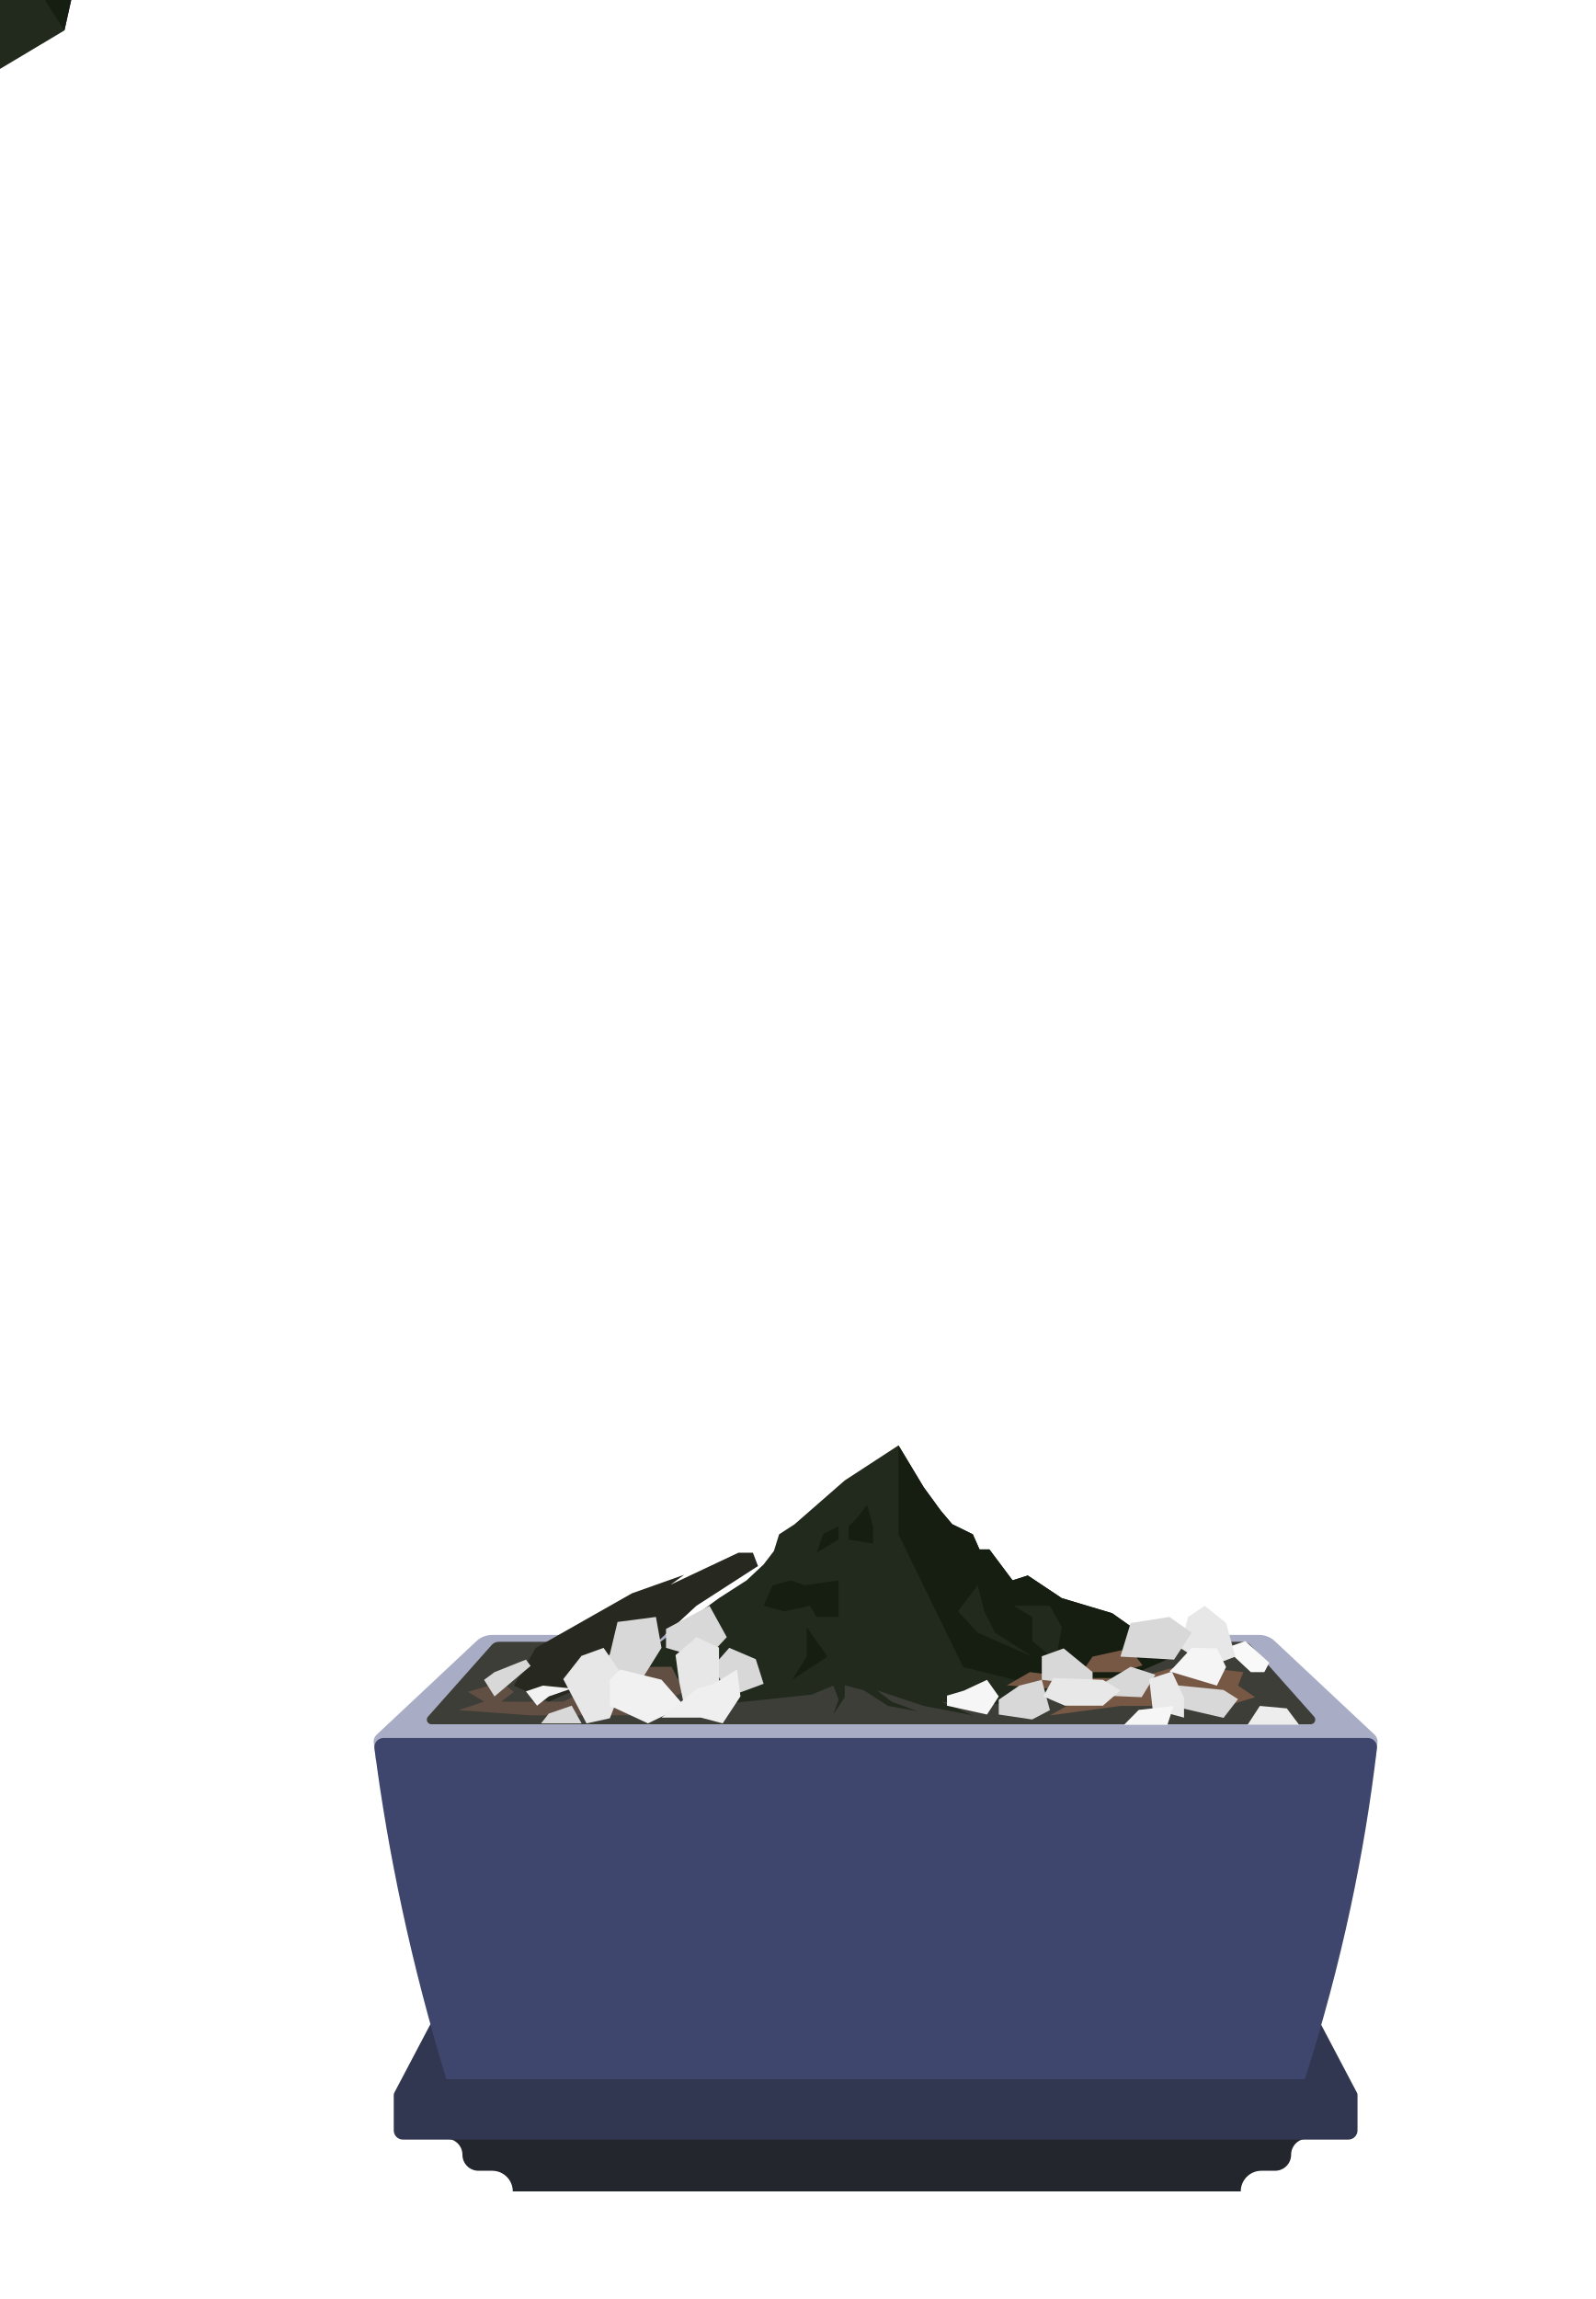
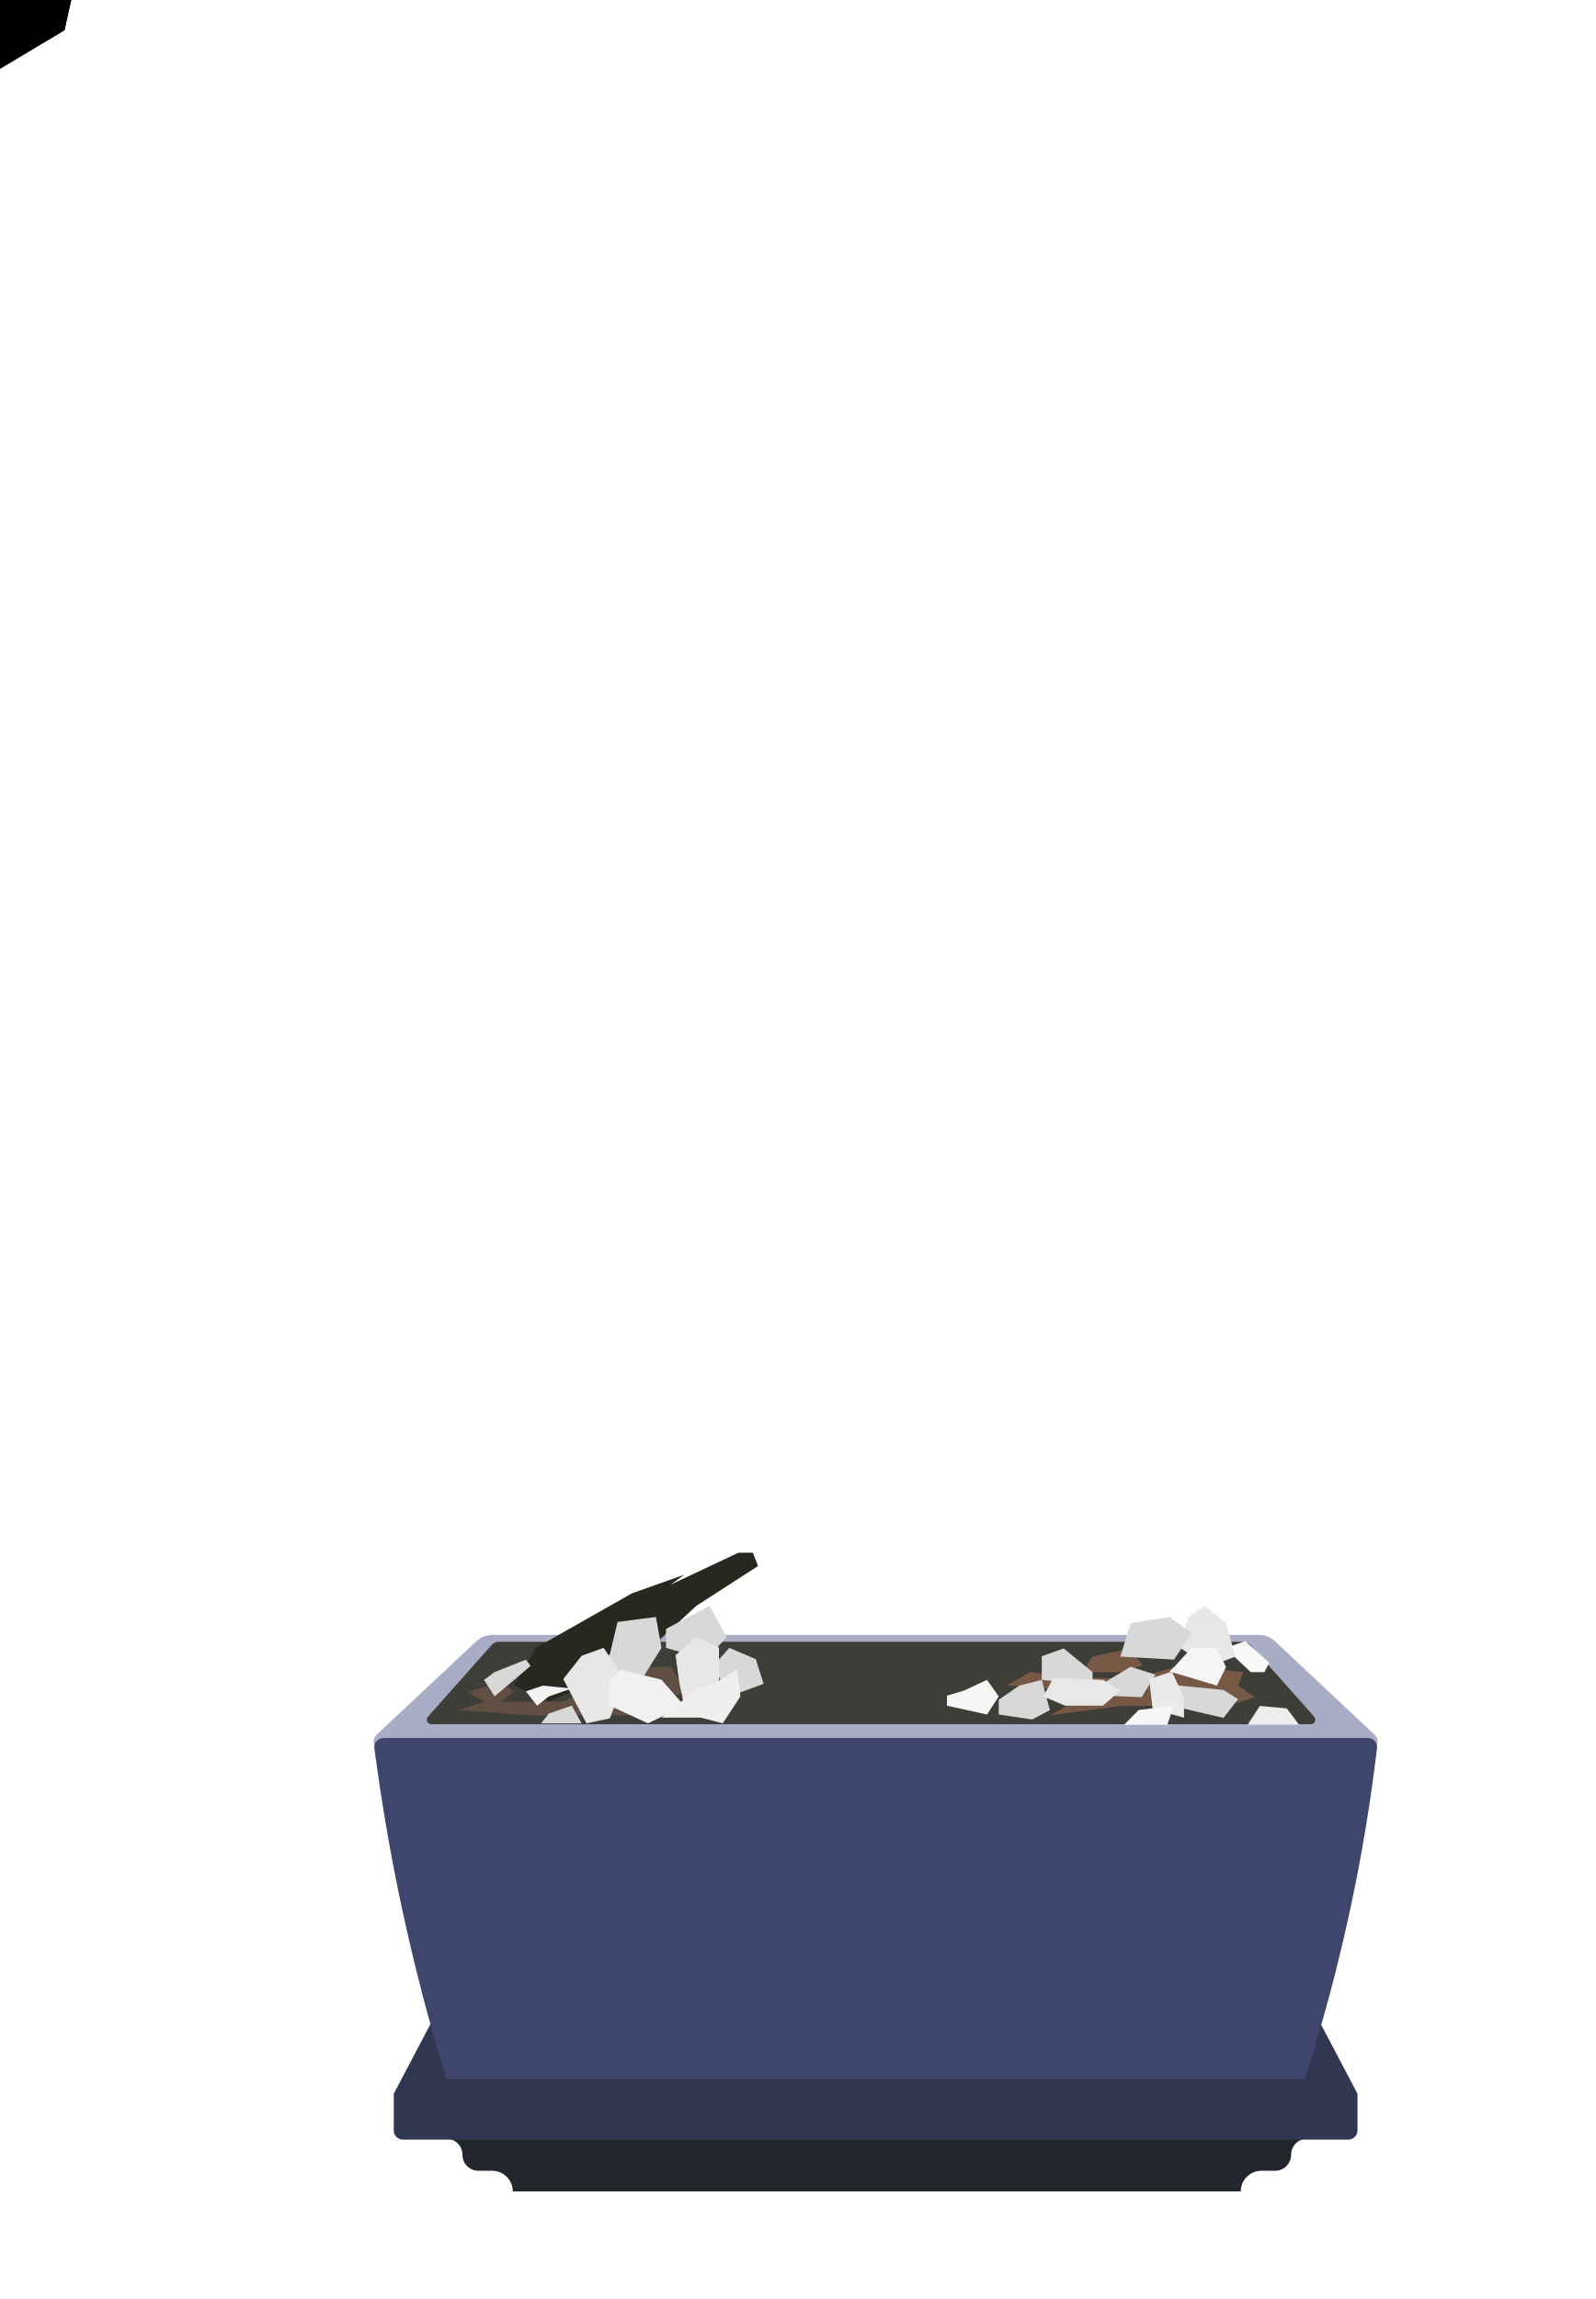
<svg xmlns="http://www.w3.org/2000/svg" id="bonsai" width="697" height="1004" viewBox="0 0 697 1004">
-   <polygon id="Branch-F14" fill="#222A1E" points="2.291 .523 -2.265 -10.595 -2.265 -29 -4 -10.595 -2.265 .523" />
-   <polygon id="Branch-F13" fill="#151E10" points="1.806 .815 1.075 -23.269 6.743 -63.604 -8 -93 3.931 -63.135 -2.42 -24.664 -4.924 -.131" />
-   <polygon id="Branch-F12" fill="#151E10" points="2.441 .857 -9 -1.418 -9 -1.418 -.721 -7.83 -.721 -7.83 4.197 -27.136 -4.068 -56.563 1.977 -84 -.292 -55.651 8.12 -26.82 4.399 -6.295" />
-   <polygon id="Branch-F11" fill="#222A1E" points="-8.844 -4.122 -10 -21.635 -1.245 -35.232 -3.044 -62.208 .346 -74.894 -2.522 -119 7.676 -75.115 5.237 -61.145 9.213 -33.64 3.177 -16.126 3.699 .289" />
-   <polygon id="Branch-F10" fill="#222A1E" points="-7 .16 1.592 -21.637 .239 -75 5.185 -20.944 .696 .16" />
-   <polygon id="Branch-F9" fill="#222A1E" points="8.321 .56 -3.308 -13.361 -9 -43 -7.705 -11.083 -4.213 -3.097 -7.148 .942" />
-   <polygon id="Branch-F8" fill="#222A1E" points="-.39 .664 3.333 -5.825 3.202 -28.984 -12 -66 5.524 -30.863 9.394 -7.259 11.909 .171" />
-   <polygon id="Branch-F7" fill="#151E10" points="9.271 .561 .218 -22.404 -3.544 -55.485 2.945 -86.77 -3.985 -113 -.879 -87.563 -10 -56.037 -7.374 -22.32 -4.858 .561" />
-   <polygon id="Branch-F6" fill="#222A1E" points="9.231 .885 3.836 -25.685 2.193 -56.084 6.442 -91.28 12.752 -132.773 -14 -204 10.333 -132.742 3.431 -100.519 -2.17 -69.063 -5.93 -34.502 -3.86 .828" />
-   <polygon id="Branch-F5" fill="#151E10" points="13.772 .865 2.471 -24.309 .806 -37.987 4.406 -46.074 12.055 -56.991 9.27 -66.857 .998 -73 -11.391 -65.112 -11.331 -54.817 -15 -40.363 -12.206 -25.284 -6.362 -9.26 -7.73 -1.398" />
-   <polygon id="Branch-F4" fill="#151E10" points="-3.216 .526 -7 -16.263 -5.489 -32.936 6.962 -56 -3.259 -31.403 -4.144 -16.47 1.626 .526" />
-   <polygon id="Branch-F3" fill="#222A1E" points="-4 1.034 .389 -7.828 -.171 -21.625 1.035 -31 2.904 -9.638 1.734 1.034" />
-   <polygon id="Branch-F2" fill="#222A1E" points="7.129 1.08 5.812 -15.265 5.581 -43.29 -4.759 -55.344 -.498 -74 -9 -55.895 -1.334 -42.041 -1.624 -18.804 -4.422 -3.801" />
-   <polygon id="Branch-F1" fill="#151E10" points="-17 .472 -.084 -17.5 4.931 -30.211 .542 -54.76 -5.423 -71.049 -12.108 -93.218 -12.901 -112 -7.48 -87.947 5.387 -61.817 15.193 -32.052 9.208 -15.15 8.708 -8.003 -.084 .472" />
-   <polygon id="Branch-E1" fill="#151E10" points="9.12 .27 4.64 -14.2 10.009 -42.246 -8.723 -84 6.434 -42.603 -2.304 -18.372 -10 .395" />
-   <polygon id="Branch-D5" fill="#222A1E" points="3.828 .955 2.399 -8.416 -.596 -63 -1.724 -36.766 -5 -15.83 -4.238 -4.541 -4.081 .955" />
-   <polygon id="Branch-D4" fill="#222A1E" points="7.912 .437 1.542 -30.94 1.523 -49.701 -3.431 -52 -8.025 -48.902 -9 -42.833 -5.538 -36.425 -5.543 -25.128 -6.799 .437" />
-   <polygon id="Branch-D3" fill="#151E10" points="8.99 .753 .898 -26.439 1.552 -52.348 -2.614 -74 -3.198 -44.234 -3.947 -18.851 -10 -5.961" />
-   <polygon id="Branch-D2" fill="#222A1E" points="-7 1.088 -2.071 -30.828 -3.298 -72.799 -.101 -103 1.865 -63.856 5.535 -35.219 3.28 -4.847" />
-   <polygon id="Branch-D1" fill="#151E10" points="-10 .657 -6.181 -11.276 -6.324 -28.775 -10 -44.661 -4.395 -53 5.086 -48.786 9.932 -35.63 5.086 -26.171 5.086 .657" />
-   <polygon id="Branch-B1" fill="#1A180C" points="7.861 1.039 -3.178 -15.51 -8 -38 -8 -13.737 -6.381 1.039" />
-   <polygon id="Branch-A4" fill="#222A1E" points="-6.631 -2.361 -5.665 -14.017 -6.194 -23.482 -5.019 -43.239 -7 -66.884 .795 -101 -4.31 -66.113 -1.372 -40.296 -1.438 -20.473 6.641 -8.532 2.339 .211" />
-   <polygon id="Branch-A3" fill="#222A1E" points="5.888 .796 -.943 -32.355 -2.865 -83.915 -2.608 -121.113 -3.782 -168.773 -4.98 -169 -5.714 -105.761 -5.409 -45.485 -5.895 -18.44 -7 -6.825" />
-   <polygon id="Branch-A2" fill="#151E10" points="5.347 .889 5.767 -25.01 .169 -39.863 -4.374 -62 -4.374 -39.863 -2.277 -23.395 -6 .889" />
-   <polygon id="Branch-A1" fill="#151E10" points="-7.338 -8.789 -9.92 -35.734 -13 -46.22 -3.438 -56 7.452 -52.984 9.696 -45.052 1.892 -33.404 2.409 -18.487 12.669 -1.818 1.091 .711" />
+   <polygon id="Branch-F14" class="wood-mid" points="2.291 .523 -2.265 -10.595 -2.265 -29 -4 -10.595 -2.265 .523" />
+   <polygon id="Branch-F13" class="wood-dark" points="1.806 .815 1.075 -23.269 6.743 -63.604 -8 -93 3.931 -63.135 -2.42 -24.664 -4.924 -.131" />
+   <polygon id="Branch-F12" class="wood-dark" points="2.441 .857 -9 -1.418 -9 -1.418 -.721 -7.83 -.721 -7.83 4.197 -27.136 -4.068 -56.563 1.977 -84 -.292 -55.651 8.12 -26.82 4.399 -6.295" />
+   <polygon id="Branch-F11" class="wood-mid" points="-8.844 -4.122 -10 -21.635 -1.245 -35.232 -3.044 -62.208 .346 -74.894 -2.522 -119 7.676 -75.115 5.237 -61.145 9.213 -33.64 3.177 -16.126 3.699 .289" />
+   <polygon id="Branch-F10" class="wood-mid" points="-7 .16 1.592 -21.637 .239 -75 5.185 -20.944 .696 .16" />
+   <polygon id="Branch-F9" class="wood-mid" points="8.321 .56 -3.308 -13.361 -9 -43 -7.705 -11.083 -4.213 -3.097 -7.148 .942" />
+   <polygon id="Branch-F8" class="wood-mid" points="-.39 .664 3.333 -5.825 3.202 -28.984 -12 -66 5.524 -30.863 9.394 -7.259 11.909 .171" />
+   <polygon id="Branch-F7" class="wood-dark" points="9.271 .561 .218 -22.404 -3.544 -55.485 2.945 -86.77 -3.985 -113 -.879 -87.563 -10 -56.037 -7.374 -22.32 -4.858 .561" />
+   <polygon id="Branch-F6" class="wood-mid" points="9.231 .885 3.836 -25.685 2.193 -56.084 6.442 -91.28 12.752 -132.773 -14 -204 10.333 -132.742 3.431 -100.519 -2.17 -69.063 -5.93 -34.502 -3.86 .828" />
+   <polygon id="Branch-F5" class="wood-dark" points="13.772 .865 2.471 -24.309 .806 -37.987 4.406 -46.074 12.055 -56.991 9.27 -66.857 .998 -73 -11.391 -65.112 -11.331 -54.817 -15 -40.363 -12.206 -25.284 -6.362 -9.26 -7.73 -1.398" />
+   <polygon id="Branch-F4" class="wood-dark" points="-3.216 .526 -7 -16.263 -5.489 -32.936 6.962 -56 -3.259 -31.403 -4.144 -16.47 1.626 .526" />
+   <polygon id="Branch-F3" class="wood-mid" points="-4 1.034 .389 -7.828 -.171 -21.625 1.035 -31 2.904 -9.638 1.734 1.034" />
+   <polygon id="Branch-F2" class="wood-mid" points="7.129 1.08 5.812 -15.265 5.581 -43.29 -4.759 -55.344 -.498 -74 -9 -55.895 -1.334 -42.041 -1.624 -18.804 -4.422 -3.801" />
+   <polygon id="Branch-F1" class="wood-dark" points="-17 .472 -.084 -17.5 4.931 -30.211 .542 -54.76 -5.423 -71.049 -12.108 -93.218 -12.901 -112 -7.48 -87.947 5.387 -61.817 15.193 -32.052 9.208 -15.15 8.708 -8.003 -.084 .472" />
+   <polygon id="Branch-E1" class="wood-dark" points="9.12 .27 4.64 -14.2 10.009 -42.246 -8.723 -84 6.434 -42.603 -2.304 -18.372 -10 .395" />
+   <polygon id="Branch-D5" class="wood-mid" points="3.828 .955 2.399 -8.416 -.596 -63 -1.724 -36.766 -5 -15.83 -4.238 -4.541 -4.081 .955" />
+   <polygon id="Branch-D4" class="wood-mid" points="7.912 .437 1.542 -30.94 1.523 -49.701 -3.431 -52 -8.025 -48.902 -9 -42.833 -5.538 -36.425 -5.543 -25.128 -6.799 .437" />
+   <polygon id="Branch-D3" class="wood-dark" points="8.99 .753 .898 -26.439 1.552 -52.348 -2.614 -74 -3.198 -44.234 -3.947 -18.851 -10 -5.961" />
+   <polygon id="Branch-D2" class="wood-mid" points="-7 1.088 -2.071 -30.828 -3.298 -72.799 -.101 -103 1.865 -63.856 5.535 -35.219 3.28 -4.847" />
+   <polygon id="Branch-D1" class="wood-dark" points="-10 .657 -6.181 -11.276 -6.324 -28.775 -10 -44.661 -4.395 -53 5.086 -48.786 9.932 -35.63 5.086 -26.171 5.086 .657" />
+   <polygon id="Branch-B1" class="wood-darkest" points="7.861 1.039 -3.178 -15.51 -8 -38 -8 -13.737 -6.381 1.039" />
+   <polygon id="Branch-A4" class="wood-mid" points="-6.631 -2.361 -5.665 -14.017 -6.194 -23.482 -5.019 -43.239 -7 -66.884 .795 -101 -4.31 -66.113 -1.372 -40.296 -1.438 -20.473 6.641 -8.532 2.339 .211" />
+   <polygon id="Branch-A3" class="wood-mid" points="5.888 .796 -.943 -32.355 -2.865 -83.915 -2.608 -121.113 -3.782 -168.773 -4.98 -169 -5.714 -105.761 -5.409 -45.485 -5.895 -18.44 -7 -6.825" />
+   <polygon id="Branch-A2" class="wood-dark" points="5.347 .889 5.767 -25.01 .169 -39.863 -4.374 -62 -4.374 -39.863 -2.277 -23.395 -6 .889" />
+   <polygon id="Branch-A1" class="wood-dark" points="-7.338 -8.789 -9.92 -35.734 -13 -46.22 -3.438 -56 7.452 -52.984 9.696 -45.052 1.892 -33.404 2.409 -18.487 12.669 -1.818 1.091 .711" />
  <defs>
    <polygon id="Leaf-32" fill="#38B371" points="12.02 -47 .915 -39.718 -6.933 -30.863 -11.917 -27.752 -16 -27.979 -9.316 -15.736 1.515 -9.196 .049 .929 3.563 -7 7.804 -15.06 5.019 -21.311 -.496 -23.96 -2.494 -26.103 4.252 -30.002 12.005 -27.826 16.081 -31.627 15.749 -40.722" />
    <polygon id="Leaf-31" fill="#6FE8A8" points="-1.111 .856 4.54 -8.326 11.536 -14.763 8.809 -16.971 11.438 -23.922 9.791 -29.539 5.081 -30.5 2.291 -33.964 1.359 -42.181 -7.062 -49 -12 -42.902 -11.442 -40.148 -9.193 -38.327 -10.772 -32.827 -11.227 -26.64 -4.628 -23.403 -2.03 -14.941 -.733 -5.188" />
    <polygon id="Leaf-30" fill="#65E4A0" points="2.049 -5.295 5.311 -14.627 6.813 -20.246 9.314 -20.189 11.294 -26.895 9.075 -36.353 4.953 -40.457 2.286 -50.04 -6.385 -61 -7.934 -55.025 -7.621 -49.406 -12 -40.429 -11.47 -36.133 -6.313 -32.409 -7.064 -27.015 -3.963 -18.27 -3.616 -10.332 -.857 .664" />
    <polygon id="Leaf-29" fill="#3AB674" points="-13 -45.333 -5.23 -34.824 -6.048 -31.279 .203 -16.947 -.639 .624 7.176 -5.066 12.659 -7.909 7.771 -17.457 4.4 -30.692 6.431 -39.493 1.898 -41.893 .247 -48.157 -3.403 -49" />
    <polygon id="Leaf-28" fill="#2CB069" points=".261 .867 -13.162 -12.991 -13.146 -17.557 -18 -22.826 -13.954 -26.937 -13.677 -36.891 -2.087 -49.955 13.047 -64.291 17.255 -75 15.111 -58.695 3.943 -47.29 -5.544 -43.546 -12.631 -19.624 -2.601 -12.172" />
    <polygon id="Leaf-27" fill="#43C07D" points=".215 .756 5.988 -8.505 14.117 -13.309 10.001 -16.731 10.482 -30.511 1.638 -40 -4.365 -31.029 -13.231 -26.673 -15 -22.449 -7.243 -19.356 -3.322 -10.639" />
    <polygon id="Leaf-26" fill="#5FDE9A" points="8.865 -25.395 -1.333 -32.78 -8.12 -33 -10 -26.315 -6.114 -12.403 -.26 1.102 .109 -11.238 2.731 -20.4" />
    <polygon id="Leaf-25" fill="#4FDB90" points="-1.52 .196 -9.503 -7.79 -9.489 -23.905 -8.588 -37.39 -10 -43.371 .799 -60 3.481 -48.384 8.23 -32.484 5.251 -18.097 5.044 -3.897" />
    <polygon id="Leaf-24" fill="#258B55" points=".535 .88 -4.442 -6.556 -5 -14.703 -.607 -20.264 -1.433 -26.61 1.416 -29 3.161 -25.498 2.033 -22.479 4.727 -11.522 3.376 -3.323" />
    <polygon id="Leaf-23" fill="#26995C" points="-.859 .609 -4.55 -4.325 -4.896 -16.513 -1.138 -23.676 6.302 -29.77 7.854 -38.575 1.837 -50 -.947 -34.21 -3.976 -21.73 -7.392 -14.231 -9 -5.11 -6.727 -1.427" />
    <polygon id="Leaf-22" fill="#62E69F" points="4.047 -18 -3.168 -17.336 -7 -12.603 -3.497 -3.879 -.234 .486 1.592 .241 1.36 -4.6 5.134 -6.143 5.796 -10.077" />
    <polygon id="Leaf-21" fill="#4CB57D" points="-7.846 -39.77 -8 -26.764 -6.173 -15.442 2.111 -9.984 1.799 -1.611 -1.099 .821 5.496 1.042 4.477 -2.75 7.16 -14.221 1.044 -19.02 .951 -26.193 4.238 -28.952 -1.319 -38.287 -6.71 -42" />
    <polygon id="Leaf-20" fill="#3CE38A" points="-1.704 1.072 -1.431 -7.846 9.927 -12.742 14.816 -17.745 15.56 -25.001 15.389 -39 8.07 -33.733 1.991 -25.366 -7.321 -19.526 -17 -16.966 -13.037 -4.682" />
    <polygon id="Leaf-19" fill="#73E8AA" points="-1.222 .417 .315 -15.861 -1.827 -34.279 -5.274 -52.015 -9 -63.782 -7.297 -67 1.032 -56.317 5.745 -32.071 7.923 -15.731 4.354 -7.063" />
    <polygon id="Leaf-18" fill="#5DC78E" points="-.014 1.129 -5.159 -5.316 -5.893 -14.188 -7.076 -21.444 -11 -29.535 -4.069 -39 6.094 -38.252 10.845 -32.164 9.535 -16.829 10.51 -5.467" />
    <polygon id="Leaf-17" fill="#36C87A" points="-.699 .183 -2.737 -5.273 -1.538 -12.075 -8.815 -21.709 -6.23 -30.178 -12 -36.313 -8.915 -42 2.85 -36.96 2.292 -33.793 10.406 -25.726 9.597 -16.255 5.706 -3.784" />
    <polygon id="Leaf-16" fill="#2D8C59" points="-.536 .941 -1.833 -5.855 1.626 -12.745 9.481 -17.761 11.303 -25.586 15.383 -31 7.264 -28.629 6.121 -21.863 -2.935 -12.628 -10.834 -12.639 -17 -9.219 -8.525 -7.676" />
    <polygon id="Leaf-15" fill="#69EFA7" points="-.064 -24.057 -4.45 -40.242 -.371 -51.291 10.015 -65.313 8.492 -70 3.7 -59.939 -9.11 -54.585 -9.363 -44.818 -6.797 -36.919 -10 -28.067 -.55 1.018 2.358 -8.742" />
    <polygon id="Leaf-14" fill="#79E6AC" points="-.827 .283 2.808 -12.471 2.808 -28.761 11.338 -43 -2.574 -29.688 -13 -18.656 -6.655 -4.227" />
    <polygon id="Leaf-13" fill="#5FCB91" points="-.2 .264 1.929 -10.397 6.504 -30 -1.863 -23.863 -8 -12.173 -5.897 -3.631" />
    <polygon id="Leaf-12" fill="#4DD08A" points="4.77 -14.569 5.138 -21.778 6.225 -28 -3.342 -20.248 -8 -13.003 -1.929 -7.826 -.512 -3.709 -.471 .165 4.754 -3.639" />
    <polygon id="Leaf-11" fill="#30BE72" points="10.777 -37.446 3.854 -34.64 -7.308 -23.674 -6.854 -13.613 -3.244 -4.522 -.459 .41 -9.572 -2.911 -11.448 -14.194 -12 -24.87 -6.593 -40.663 1.535 -41" />
    <polygon id="Leaf-10" fill="#369E66" points=".698 .956 -3.626 -4.578 -3.728 -9.811 -7.355 -14.454 -4.576 -18.178 -4.3 -24.796 -9 -30.811 -1.572 -36.615 4.321 -43 1.914 -35.761 6.12 -30.378 4.985 -22.956 9.072 -17.725 7.03 -12.903 2.686 -7.248 4.586 -4.815" />
    <polygon id="Leaf-9" fill="#60E59D" points="-.643 .666 -6.946 -3.791 -11 -13.067 -6.473 -22.018 -3.921 -31.544 1.148 -34 6.66 -26.589 10.93 -15.632 7.895 -4.308" />
    <polygon id="Leaf-8" fill="#36B973" points="6.581 -8.272 10.254 -16.131 9.314 -21.468 2.401 -25.506 5.258 -34.114 2.255 -38.92 4.671 -46.2 2.019 -52.599 -5.035 -56.714 -5.202 -62 -9.724 -51.934 -8.447 -46.059 -11 -36.407 -9.241 -25.054 -7.457 -18.053 -3.414 -13.514 -1.949 1.081" />
    <polygon id="Leaf-7" fill="#6ADC9F" points="-.141 .735 1.136 -5.563 7.982 -10.158 16.472 -15.041 9.703 -19.967 7.603 -27.004 13.545 -32.24 8.667 -36.125 9.792 -45.053 6.127 -52.568 -.722 -57.176 -1.812 -66.266 -8.151 -68.966 -11.735 -70.783 -12.835 -73.039 -18 -74 -14.997 -69.192 -10.752 -61.906 -13.331 -56.084 -10.61 -48.276 -10.363 -41.856 -3.462 -35.852 -2.163 -27.719 -1.935 -22.352 -6.069 -20.336 -7.784 -14.936 -4.639 -8.487 -1.001 -5.777" />
    <polygon id="Leaf-6" fill="#44E48E" points="-.922 .448 10.742 -20.095 6.25 -27.011 10.8 -35.186 16.951 -39.18 6.804 -54.804 2.229 -64.545 4.243 -71.245 -2.337 -77.716 -6.035 -87.072 -10.634 -90.492 -18 -93 -9.531 -82.654 -1.465 -67.538 -10.35 -58.917 -4.827 -52.872 .654 -50.81 -2.424 -41.687 -.681 -34.058 3.241 -25.057 2.218 -14.559" />
    <polygon id="Leaf-5" fill="#4DD08A" points="-.609 .623 -11 -20.057 -8.716 -27.655 -3.17 -32.05 -3.17 -45.14 -.609 -56.468 4.585 -61 9.619 -51.071 10.807 -38.645 9.619 -30.188 4.585 -24.915 10.807 -11.636 6.325 -3.179" />
    <polygon id="Leaf-4" fill="#3CBD78" points="-.787 .953 -3.076 -11.651 1.993 -25.496 9.214 -36.181 12.353 -39.192 10.578 -49.161 13.927 -54.171 19.018 -57.713 20.099 -68 12.478 -67.236 5.528 -59.13 4.547 -49.795 -7.989 -41.33 -8.866 -32.982 -7.397 -25.229 -12.036 -25.717 -21 -16.752 -20.191 -12.222 -8.889 -11.034" />
    <polygon id="Leaf-3" fill="#45C27F" points="-.04 1.024 5.01 -21.122 11.645 -33.876 10.481 -39.959 1.597 -58.95 -5.093 -74 -6.064 -62.907 -12 -54.339 -10.548 -48.435 -2.411 -31.349 -4.407 -23.138 1.68 -18.633" />
    <polygon id="Leaf-2" fill="#5BD895" points="-.948 .418 4.358 -8.201 11.211 -12.167 9.796 -18.026 7.609 -37.289 11.594 -54.727 1.372 -64.205 -12 -66 -5.712 -54.503 -6.017 -44.957 1.791 -32.381 3.56 -26.741 3.013 -21.828 5.424 -16.182" />
    <polygon id="Leaf-1" fill="#43C580" points="-1.577 -10.134 -1.486 .417 -3.636 -6.964 -9.645 -15.373 -9.24 -24.187 -14 -30.511 -10.118 -41.374 -2.649 -50.893 4.409 -56.413 9.248 -57 12.482 -43.535 11.335 -30.017 5.688 -19.433" />
  </defs>
  <g id="Trunk-F">
-     <polygon fill="#222A1E" points="-14.783 12.403 -20.084 -10.292 -27.488 -34.344 -24.077 -47.105 -31 -72.886 -19.391 -105.156 -15.346 -130.146 -2.685 -146.504 8.191 -157 16.249 -155.877 17.618 -150.304 11.149 -139.309 1.911 -111.426 -3.22 -75.938 -2.88 -49.598 -3.154 -42.007 -1.265 -33.85 13.978 -19.087 9.355 -7.646 13.438 4.496 3.485 18.668" />
-     <polygon fill="#151E10" points="-14.783 12.403 -20.084 -10.292 -27.488 -34.344 -24.077 -47.105 -31 -72.886 -19.391 -105.156 -15.346 -130.146 -2.685 -146.504 1.185 -140.72 -7.874 -127.126 -20.774 -80.427 -17.985 -40.606 -17.246 -25.954 -8.502 -10.756 -13.461 -6.371" />
+     <polygon class="wood-mid" points="-14.783 12.403 -20.084 -10.292 -27.488 -34.344 -24.077 -47.105 -31 -72.886 -19.391 -105.156 -15.346 -130.146 -2.685 -146.504 8.191 -157 16.249 -155.877 17.618 -150.304 11.149 -139.309 1.911 -111.426 -3.22 -75.938 -2.88 -49.598 -3.154 -42.007 -1.265 -33.85 13.978 -19.087 9.355 -7.646 13.438 4.496 3.485 18.668" />
+     <polygon class="wood-dark" points="-14.783 12.403 -20.084 -10.292 -27.488 -34.344 -24.077 -47.105 -31 -72.886 -19.391 -105.156 -15.346 -130.146 -2.685 -146.504 1.185 -140.72 -7.874 -127.126 -20.774 -80.427 -17.985 -40.606 -17.246 -25.954 -8.502 -10.756 -13.461 -6.371" />
  </g>
  <g id="Trunk-E">
-     <polygon fill="#222A1E" points="-20.335 11.926 -30.72 -1.539 -31.037 -12.145 -24.451 -24.028 -25.99 -35.858 -21.267 -55.661 -22.923 -73.802 -35.857 -80.971 -36 -91.49 -31.996 -105.666 -14.721 -108 -.361 -104.641 6.48 -100.849 8.408 -91.402 14.507 -83.131 8.538 -69.575 5.712 -54.266 4.218 -29.16 6.871 -6.666 12.295 -.15 2.361 19.784" />
-     <polygon fill="#151E10" points="-21.267 -55.661 -22.923 -73.802 -6.684 -78.013 3 -86.592 .468 -98.256 -14.721 -108 -.361 -104.641 6.48 -100.849 8.408 -91.402 14.507 -83.131 8.538 -69.575 7.038 -59.672 5.193 -47.481 -2.986 -62.751" />
-     <polygon fill="#151E10" points="-20.335 11.926 -30.72 -1.539 -31.037 -12.145 -24.451 -24.028 -6.044 17.632" />
+     <polygon class="wood-mid" points="-20.335 11.926 -30.72 -1.539 -31.037 -12.145 -24.451 -24.028 -25.99 -35.858 -21.267 -55.661 -22.923 -73.802 -35.857 -80.971 -36 -91.49 -31.996 -105.666 -14.721 -108 -.361 -104.641 6.48 -100.849 8.408 -91.402 14.507 -83.131 8.538 -69.575 5.712 -54.266 4.218 -29.16 6.871 -6.666 12.295 -.15 2.361 19.784" />
+     <polygon class="wood-dark" points="-21.267 -55.661 -22.923 -73.802 -6.684 -78.013 3 -86.592 .468 -98.256 -14.721 -108 -.361 -104.641 6.48 -100.849 8.408 -91.402 14.507 -83.131 8.538 -69.575 7.038 -59.672 5.193 -47.481 -2.986 -62.751" />
+     <polygon class="wood-dark" points="-20.335 11.926 -30.72 -1.539 -31.037 -12.145 -24.451 -24.028 -6.044 17.632" />
  </g>
  <g id="Trunk-D">
-     <polygon fill="#222A1E" points="-16.859 6.333 -23.94 -9.294 -27 -41.244 -19.544 -50.44 -20.943 -63.412 -3.938 -75 10.663 -70.956 22.444 -52.316 5.504 -35.471 4.103 -25.863 6.667 -15.027 4.103 -7.413 10.663 .406 1.17 12.715" />
-     <polygon fill="#151E10" points="-16.859 6.333 -23.94 -9.294 -27 -41.244 -19.544 -50.44 -20.943 -63.412 -3.938 -75 10.663 -70.956 3.137 -60.706 -9.886 -58.59 -18.556 -36.849 -16.859 -20.059 -7.824 -.83" />
+     <polygon class="wood-mid" points="-16.859 6.333 -23.94 -9.294 -27 -41.244 -19.544 -50.44 -20.943 -63.412 -3.938 -75 10.663 -70.956 22.444 -52.316 5.504 -35.471 4.103 -25.863 6.667 -15.027 4.103 -7.413 10.663 .406 1.17 12.715" />
+     <polygon class="wood-dark" points="-16.859 6.333 -23.94 -9.294 -27 -41.244 -19.544 -50.44 -20.943 -63.412 -3.938 -75 10.663 -70.956 3.137 -60.706 -9.886 -58.59 -18.556 -36.849 -16.859 -20.059 -7.824 -.83" />
  </g>
  <g id="Trunk-C">
-     <polygon fill="#222A1E" points="-15.83 .074 -21 -22.661 -19.827 -44.373 -18.739 -55.519 -3.872 -67 6.526 -62.019 13.673 -50.257 16.285 -39.193 9.781 -25.7 6.866 -12.66 11.953 1.627 4.329 12.582" />
-     <polygon fill="#3B4237" points="-6.996 -30.767 1.557 -29.194 8.368 -31.179 16.285 -39.193 9.781 -25.7 6.866 -12.66" />
-     <polygon fill="#151E10" points="-15.83 .074 -21 -22.661 -19.827 -44.373 -18.739 -55.519 -3.872 -67 6.526 -62.019 -10.759 -48.796 -15.87 -29.077 -8.853 -9.304 -8.977 -3.268" />
+     <polygon class="wood-mid" points="-15.83 .074 -21 -22.661 -19.827 -44.373 -18.739 -55.519 -3.872 -67 6.526 -62.019 13.673 -50.257 16.285 -39.193 9.781 -25.7 6.866 -12.66 11.953 1.627 4.329 12.582" />
+     <polygon class="wood-light" points="-6.996 -30.767 1.557 -29.194 8.368 -31.179 16.285 -39.193 9.781 -25.7 6.866 -12.66" />
+     <polygon class="wood-dark" points="-15.83 .074 -21 -22.661 -19.827 -44.373 -18.739 -55.519 -3.872 -67 6.526 -62.019 -10.759 -48.796 -15.87 -29.077 -8.853 -9.304 -8.977 -3.268" />
  </g>
  <g id="Trunk-B">
-     <polygon fill="#222A1E" points="-19 -22.082 -11.955 -38.756 -15.449 -49.511 -9.161 -64.702 -10.936 -83.096 -14.113 -92.872 -9.417 -103.087 5.704 -108 17.104 -100.117 22.474 -83.59 27.786 -53.85 28.074 -39.152 22.845 -18.775 17.138 3.306 2.026 19.092 -17.422 9.782" />
-     <polygon fill="#151E10" points="-11.955 -38.756 -15.449 -49.511 -9.161 -64.702 -10.936 -83.096 -14.113 -92.872 -9.417 -103.087 -2.166 -105.443 .235 -92.065 .158 -64.702" />
+     <polygon class="wood-mid" points="-19 -22.082 -11.955 -38.756 -15.449 -49.511 -9.161 -64.702 -10.936 -83.096 -14.113 -92.872 -9.417 -103.087 5.704 -108 17.104 -100.117 22.474 -83.59 27.786 -53.85 28.074 -39.152 22.845 -18.775 17.138 3.306 2.026 19.092 -17.422 9.782" />
+     <polygon class="wood-dark" points="-11.955 -38.756 -15.449 -49.511 -9.161 -64.702 -10.936 -83.096 -14.113 -92.872 -9.417 -103.087 -2.166 -105.443 .235 -92.065 .158 -64.702" />
  </g>
  <g id="Trunk-A">
-     <polygon fill="#222A1E" points="-27.437 29.741 -27.766 8.315 -26.356 -13.657 -26.854 -42.014 -34 -59.053 -32.171 -72.889 -22.426 -95.573 -1.118 -111 18.625 -102.17 30.311 -90.149 31.875 -70.981 32.126 -48.476 26.616 -25.118 33.119 -9.011 28.155 13.28 -9.003 35.48" />
-     <polygon fill="#151E10" points="-1.118 -111 18.625 -102.17 30.311 -90.149 31.875 -70.981 32.126 -48.476 26.616 -25.118 33.119 -9.011 28.155 13.28 -.543 -31.105 -3.785 -82.293 -15.536 -100.518" />
+     <polygon class="wood-mid" points="-27.437 29.741 -27.766 8.315 -26.356 -13.657 -26.854 -42.014 -34 -59.053 -32.171 -72.889 -22.426 -95.573 -1.118 -111 18.625 -102.17 30.311 -90.149 31.875 -70.981 32.126 -48.476 26.616 -25.118 33.119 -9.011 28.155 13.28 -9.003 35.48" />
+     <polygon class="wood-dark" points="-1.118 -111 18.625 -102.17 30.311 -90.149 31.875 -70.981 32.126 -48.476 26.616 -25.118 33.119 -9.011 28.155 13.28 -.543 -31.105 -3.785 -82.293 -15.536 -100.518" />
  </g>
  <g id="static" fill="none" fill-rule="evenodd">
    <g transform="translate(163 714)">
      <path fill="#A8ADC5" d="M51.954,3.19744231e-14 L387.046,3.19744231e-14 C389.586,4.5046753e-14 392.031,0.967 393.885,2.705 L437.507,43.6 C438.445,44.479 438.903,45.755 438.739,47.03 L437.71,55.018 L437.71,55.018 L1.246,55.018 L0.251,47.02 C0.093,45.751 0.552,44.483 1.485,43.608 L45.115,2.705 C46.969,0.967 49.414,2.30791911e-14 51.954,3.19744231e-14 Z" />
      <path fill="#24262E" d="M412,215 L412,220 L408,220 C404.134,220 401,223.134 401,227 C401,230.866 397.866,234 394,234 L388,234 C383.029,234 379,238.029 379,243 L379,243 L379,243 L61,243 C61,238.029 56.971,234 52,234 L46,234 C42.134,234 39,230.866 39,227 C39,223.134 35.866,220 32,220 L28,220 L28,220 L28,215 L412,215 Z" />
      <path fill="#323751" d="M9.23,199.943 L25,170 L25,170 L414,170 L429.77,199.943 C429.921,200.23 430,200.55 430,200.875 L430,216.381 C430,218.59 428.209,220.381 426,220.381 L13,220.381 C10.791,220.381 9,218.59 9,216.381 L9,200.875 C9,200.55 9.079,200.23 9.23,199.943 Z" />
      <path fill="#3E466D" d="M4.538,45 L434.519,45 C436.728,45 438.519,46.791 438.519,49 C438.519,49.155 438.51,49.31 438.492,49.464 C435.764,72.81 431.893,96.156 426.879,119.5 C421.546,144.332 414.92,169.166 407,194 L32,194 C24.408,169.172 17.944,144.338 12.61,119.5 C7.599,96.167 3.586,72.837 0.571,49.513 C0.288,47.322 1.834,45.316 4.025,45.033 C4.195,45.011 4.366,45 4.538,45 Z" />
      <path fill="#3D3E38" d="M54.796,3 L380.204,3 C381.346,3 382.434,3.489 383.193,4.343 L411.041,35.671 C411.775,36.497 411.701,37.761 410.875,38.495 C410.509,38.82 410.036,39 409.546,39 L25.454,39 C24.349,39 23.454,38.105 23.454,37 C23.454,36.51 23.633,36.037 23.959,35.671 L51.807,4.343 C52.566,3.489 53.654,3 54.796,3 Z" />
    </g>
    <g transform="translate(263.191 631.21)">
-       <polygon fill="#222A1E" points="249.44 92.251 222.642 73.311 200.6 66.703 185.768 56.814 179.123 58.938 168.991 45.421 164.681 45.421 161.782 38.848 152.775 34.424 147.801 28.558 140.353 18.34 129.302 0 105.817 15.313 83.936 34.424 77.144 38.848 74.879 46.125 70.376 51.991 62.963 58.938 50.889 66.703 39.564 74.937 19.438 90.307 0 104.79 62.963 99.032 44.636 113.79 91.352 108.848 100.842 104.919 103.126 111.055 100.842 117.548 105.817 109.974 105.817 104.79 114.157 106.988 124.72 113.79 137.68 116.156 126.265 111.904 119.863 106.988 140.353 113.79 161.782 117.914 147.801 111.904 163.327 113.683 209.386 109.639" />
-       <polygon fill="#151E10" points="249.44 92.251 222.642 73.311 200.6 66.703 185.768 56.814 179.123 58.938 168.991 45.421 164.681 45.421 161.782 38.848 152.775 34.424 147.801 28.558 140.353 18.34 129.302 0 129.302 38.848 157.517 96.794 209.386 109.639" />
-       <polygon fill="#151E10" points="93.496 46.886 96.436 38.684 103.141 35.312 103.141 41.099" />
-       <polygon fill="#151E10" points="107.566 35.312 111.192 31.665 115.558 26.047 118.197 35.312 118.197 42.939 107.566 41.099" />
-       <polygon fill="#222A1E" points="155.269 72.442 163.907 81.815 187.725 92.251 171.497 81.815 166.756 72.442 163.907 61.093" />
-       <polygon fill="#222A1E" points="179.589 70.062 187.725 74.937 187.725 85.47 198.034 93.85 200.666 79.395 195.433 70.062" />
-       <polygon fill="#151E10" points="70.376 70.062 74.328 61.093 82.282 58.957 88.332 61.093 103.141 58.957 103.141 74.937 93.496 74.937 90.629 70.062 79.4 72.485" />
-       <polygon fill="#151E10" points="89.183 79.395 89.183 92.251 82.825 102.401 98.318 92.251" />
+       <polygon class="wood-mid" points="249.44 92.251 222.642 73.311 200.6 66.703 185.768 56.814 179.123 58.938 168.991 45.421 164.681 45.421 161.782 38.848 152.775 34.424 147.801 28.558 140.353 18.34 129.302 0 105.817 15.313 83.936 34.424 77.144 38.848 74.879 46.125 70.376 51.991 62.963 58.938 50.889 66.703 39.564 74.937 19.438 90.307 0 104.79 62.963 99.032 44.636 113.79 91.352 108.848 100.842 104.919 103.126 111.055 100.842 117.548 105.817 109.974 105.817 104.79 114.157 106.988 124.72 113.79 137.68 116.156 126.265 111.904 119.863 106.988 140.353 113.79 161.782 117.914 147.801 111.904 163.327 113.683 209.386 109.639" />
+       <polygon class="wood-dark" points="249.44 92.251 222.642 73.311 200.6 66.703 185.768 56.814 179.123 58.938 168.991 45.421 164.681 45.421 161.782 38.848 152.775 34.424 147.801 28.558 140.353 18.34 129.302 0 129.302 38.848 157.517 96.794 209.386 109.639" />
+       <polygon class="wood-dark" points="93.496 46.886 96.436 38.684 103.141 35.312 103.141 41.099" />
+       <polygon class="wood-dark" points="107.566 35.312 111.192 31.665 115.558 26.047 118.197 35.312 118.197 42.939 107.566 41.099" />
+       <polygon class="wood-mid" points="155.269 72.442 163.907 81.815 187.725 92.251 171.497 81.815 166.756 72.442 163.907 61.093" />
+       <polygon class="wood-mid" points="179.589 70.062 187.725 74.937 187.725 85.47 198.034 93.85 200.666 79.395 195.433 70.062" />
+       <polygon class="wood-dark" points="70.376 70.062 74.328 61.093 82.282 58.957 88.332 61.093 103.141 58.957 103.141 74.937 93.496 74.937 90.629 70.062 79.4 72.485" />
+       <polygon class="wood-dark" points="89.183 79.395 89.183 92.251 82.825 102.401 98.318 92.251" />
    </g>
    <g transform="translate(200.383 678.095)">
      <polygon fill="#624F43" points="0 68.739 31.408 71.028 75.694 70.998 98.478 60.757 92.964 49.786 77.409 49.908 45.673 65.018 18.528 65.018 24.078 60.757 18.528 56.437 4.043 60.757 11.073 65.018" />
      <polygon fill="#775844" points="276.887 45.365 293.127 41.783 298.705 49.176 289.04 52.146 272.195 52.146" />
      <polygon fill="#775844" points="342.754 52.146 340.419 58.033 347.889 63.089 335.192 66.905 289.04 66.905 258.241 71.028 276.887 60.757 239.455 57.905 249.495 52.146 269.707 54.718 296.707 54.718 309.223 50.98 316.829 49.176" />
      <polygon fill="#272820" points="33.679 41.539 75.694 17.717 98.478 9.625 92.566 13.943 122.166 0 128.504 0 130.74 5.814 103.822 23.176 75.694 49.176 39.351 65.018 24.078 58.033" />
    </g>
    <g transform="translate(211.456 701.271)">
      <polygon fill="#D8D8D8" points="107.106 18.363 118.702 23.317 122.111 34.064 107.106 39.577 100.074 26.337" />
      <polygon fill="#D8D8D8" points="98.471 0 106.018 13.688 96.924 23.506 79.479 18.363 79.479 10.092" />
      <polygon fill="#D8D8D8" points="54.942 21.128 58.298 7.049 75.068 4.875 77.505 18.363 68.754 32.339 51.735 25.346" />
      <path fill="#E8E7E7" d="M52.204,18.363 C52.204,18.363 55.325,22.911 61.567,32.006 L54.942,49.126 L44.751,51.351 L34.6,32.006 L42.579,21.847 C48.996,19.524 52.204,18.363 52.204,18.363 Z" />
      <polygon fill="#F2F2F2" points="18.275 37.371 25.682 34.857 38.28 36.114 28.278 39.577 23.151 43.621" />
      <polygon fill="#D8D8D8" points="4.566 28.97 18.275 23.506 20.334 26.238 4.566 39.577 0 32.339" />
      <polygon fill="#D8D8D8" points="24.882 51.351 28.278 47.064 38.28 43.621 42.616 51.351" />
      <polygon fill="#F6F6F6" points="219.693 32.339 224.829 39.577 219.693 47.486 202.206 43.621 202.206 39.239 209.583 37.048" />
      <polygon fill="#D8D8D8" points="243.622 32.339 247.168 45.572 239.404 49.648 224.829 47.486 224.829 40.993 233.808 34.857" />
      <polygon fill="#D8D8D8" points="243.622 32.339 243.622 22.026 253.195 18.607 265.814 28.97 265.814 34.857" />
      <polygon fill="#D8D8D8" points="302.544 34.729 323.006 36.751 329.346 40.769 323.006 48.955 302.544 44.181" />
      <polygon fill="#F9F9F9" points="326.172 20.775 334.942 28.97 340.838 28.97 342.989 24.873 332.515 15.408 324.119 18.363" />
      <polygon fill="#E7E7E7" points="314.807 0 324.119 7.513 328.208 22.189 316.55 26.61 304.075 18.363 307.51 4.875" />
      <polygon fill="#F5F5F5" points="301.406 26.732 309.103 18.363 320.1 18.607 324.119 26.732 320.1 34.857 299.4 28.654" />
      <polygon fill="#D8D8D8" points="282.444 7.524 299.4 4.875 309.143 11.753 301.406 23.506 277.967 22.189" />
      <polygon fill="#D8D8D8" points="270.847 33.564 282.444 26.61 293.26 30.087 287.242 39.913 270.847 39.239" />
      <polygon fill="#EDEDED" points="338.89 43.729 333.544 51.915 355.995 51.915 350.658 44.802" />
      <polygon fill="#E8E7E7" points="102.624 34.984 102.624 18.244 92.838 13.688 83.644 21.538 85.23 33.225 87.404 43.621" />
      <polygon fill="#F1F1F1" points="59.376 27.804 77.505 32.278 87.404 43.621 71.588 51.351 54.942 43.621 54.942 32.278" />
      <polygon fill="#EFEFEF" points="104.232 51.351 111.991 39.573 110.519 27.804 100.426 34.057 93.069 36.217 77.505 48.837 94.748 48.837" />
      <polygon fill="#EAEAEA" points="290.544 31.955 300.445 28.729 305.756 40.08 305.756 48.844 292.052 45.136" />
      <polygon fill="#E8E8E8" points="270.329 32.339 277.967 37.008 270.329 43.621 253.754 43.621 244.277 39.577 248.658 31.542" />
      <polygon fill="#F6F6F6" points="285.964 45.483 279.544 51.976 298.507 51.976 301.176 43.729" />
    </g>
  </g>
</svg>
